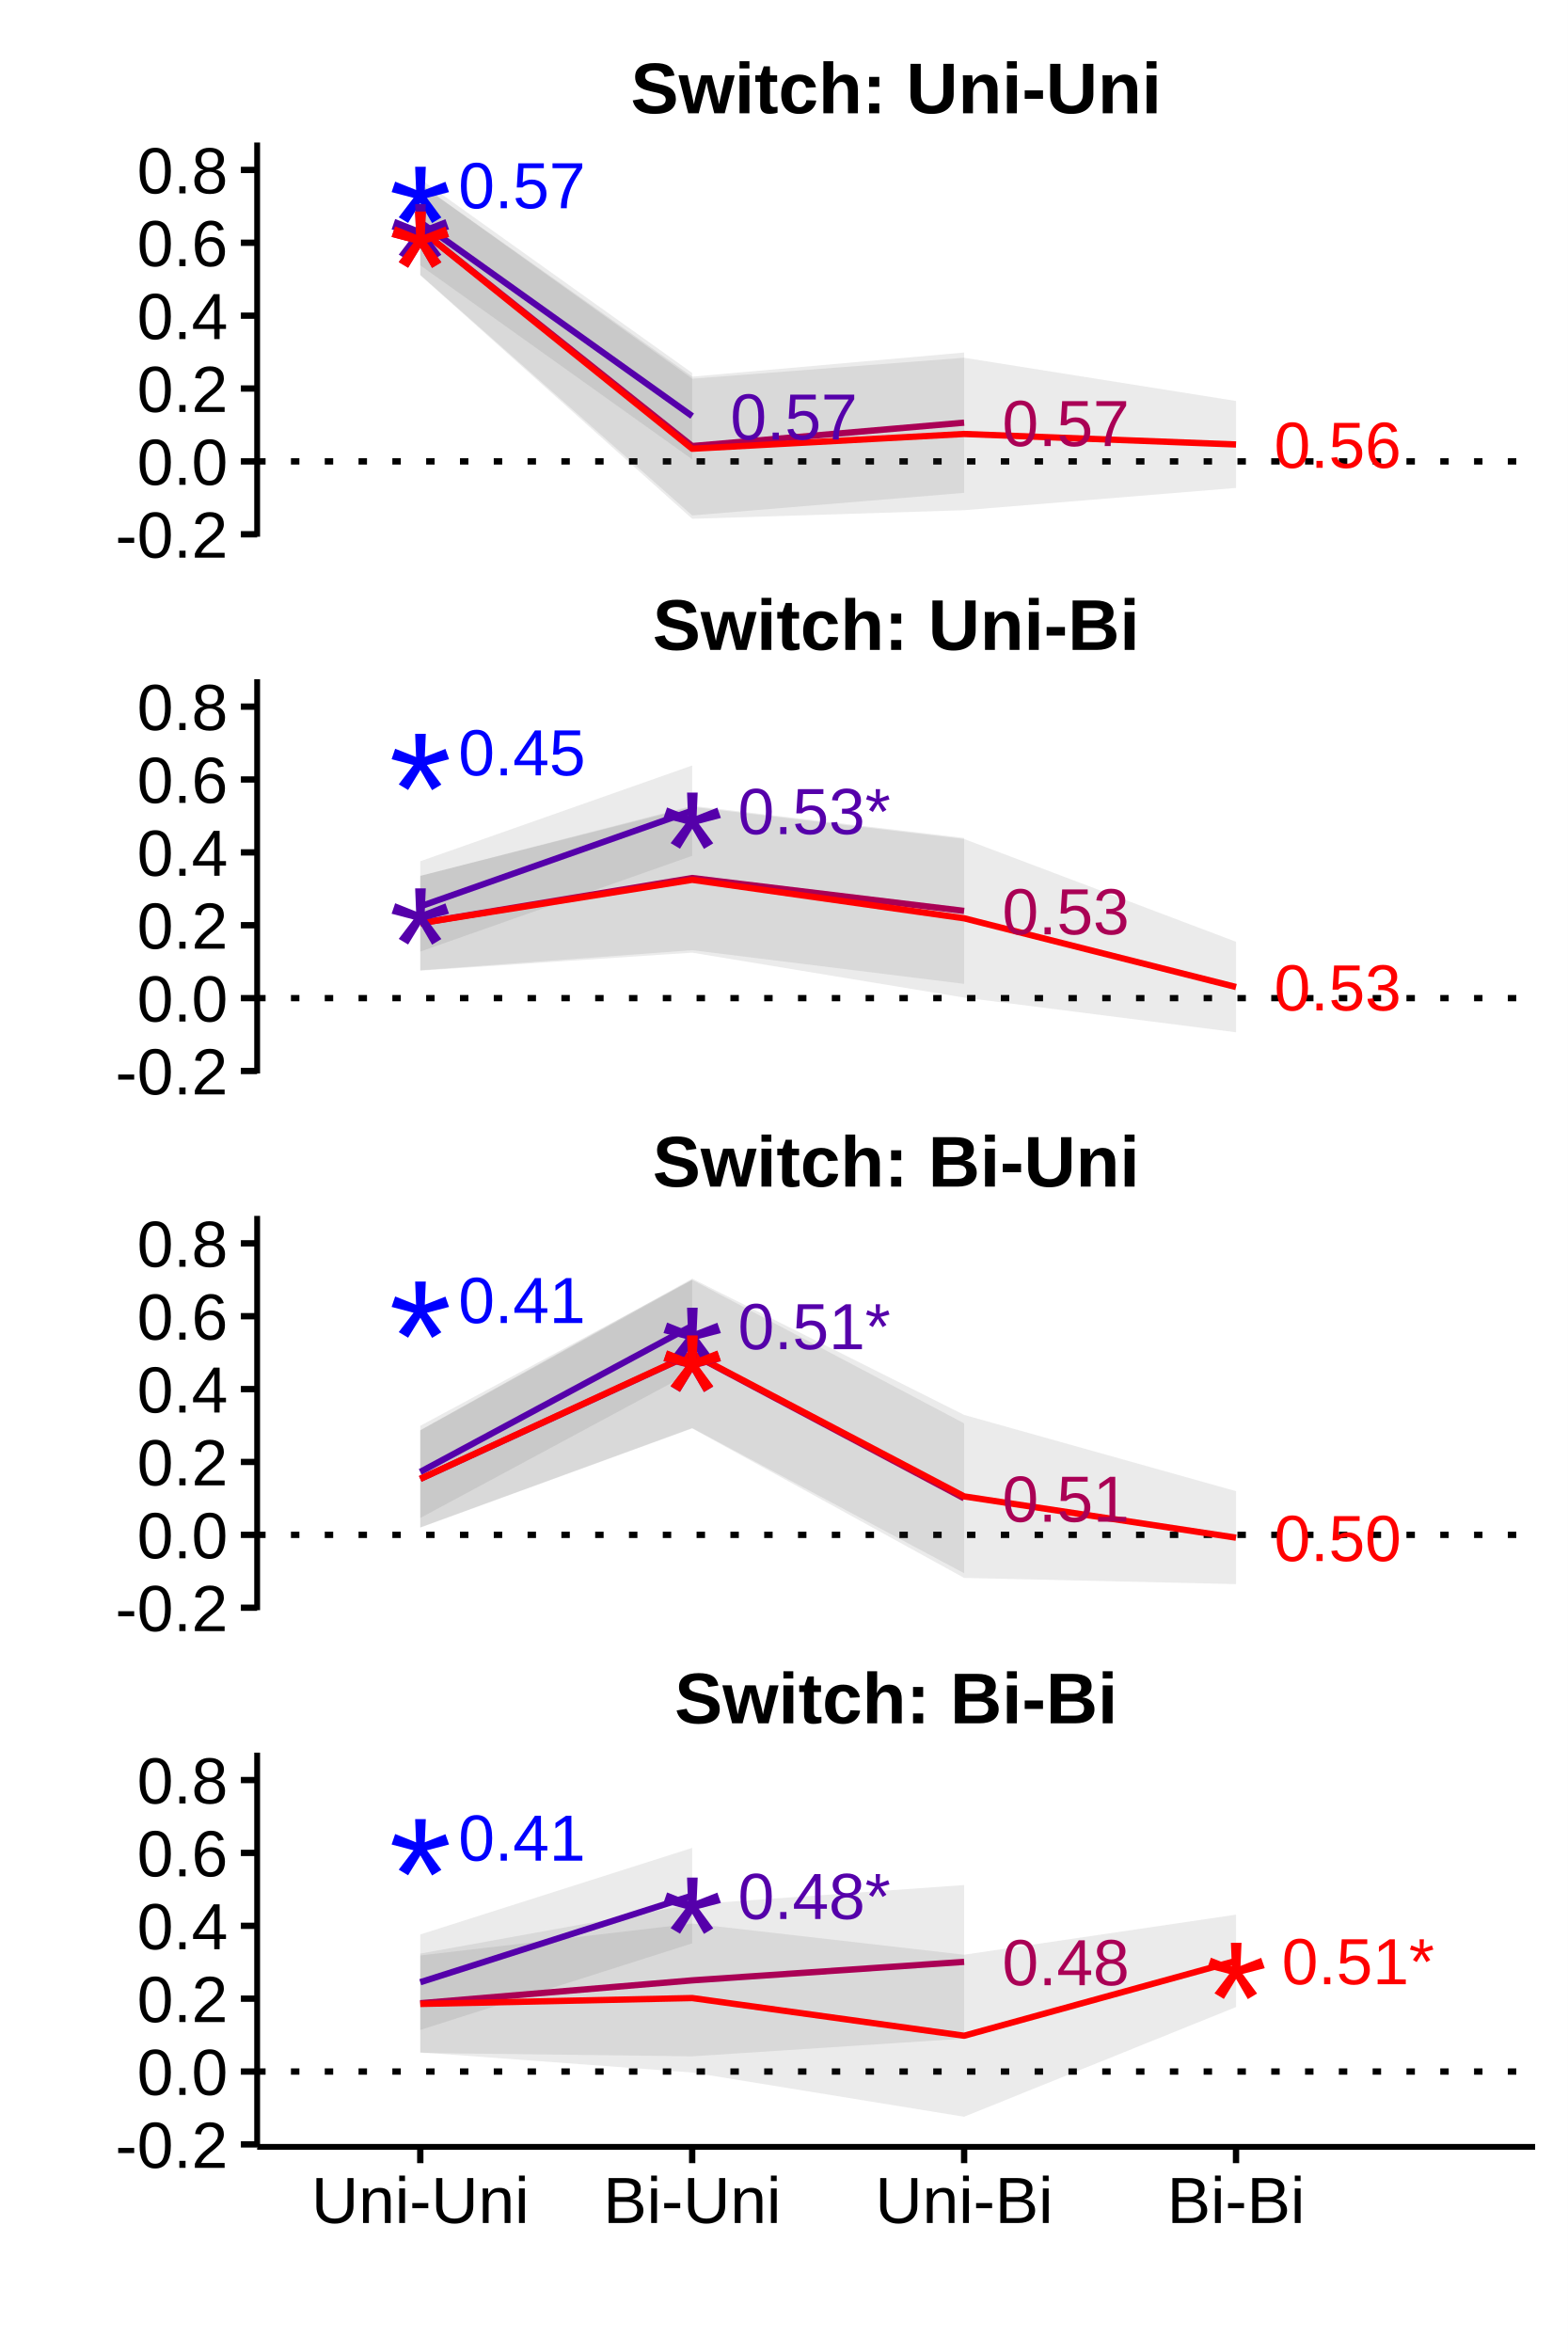
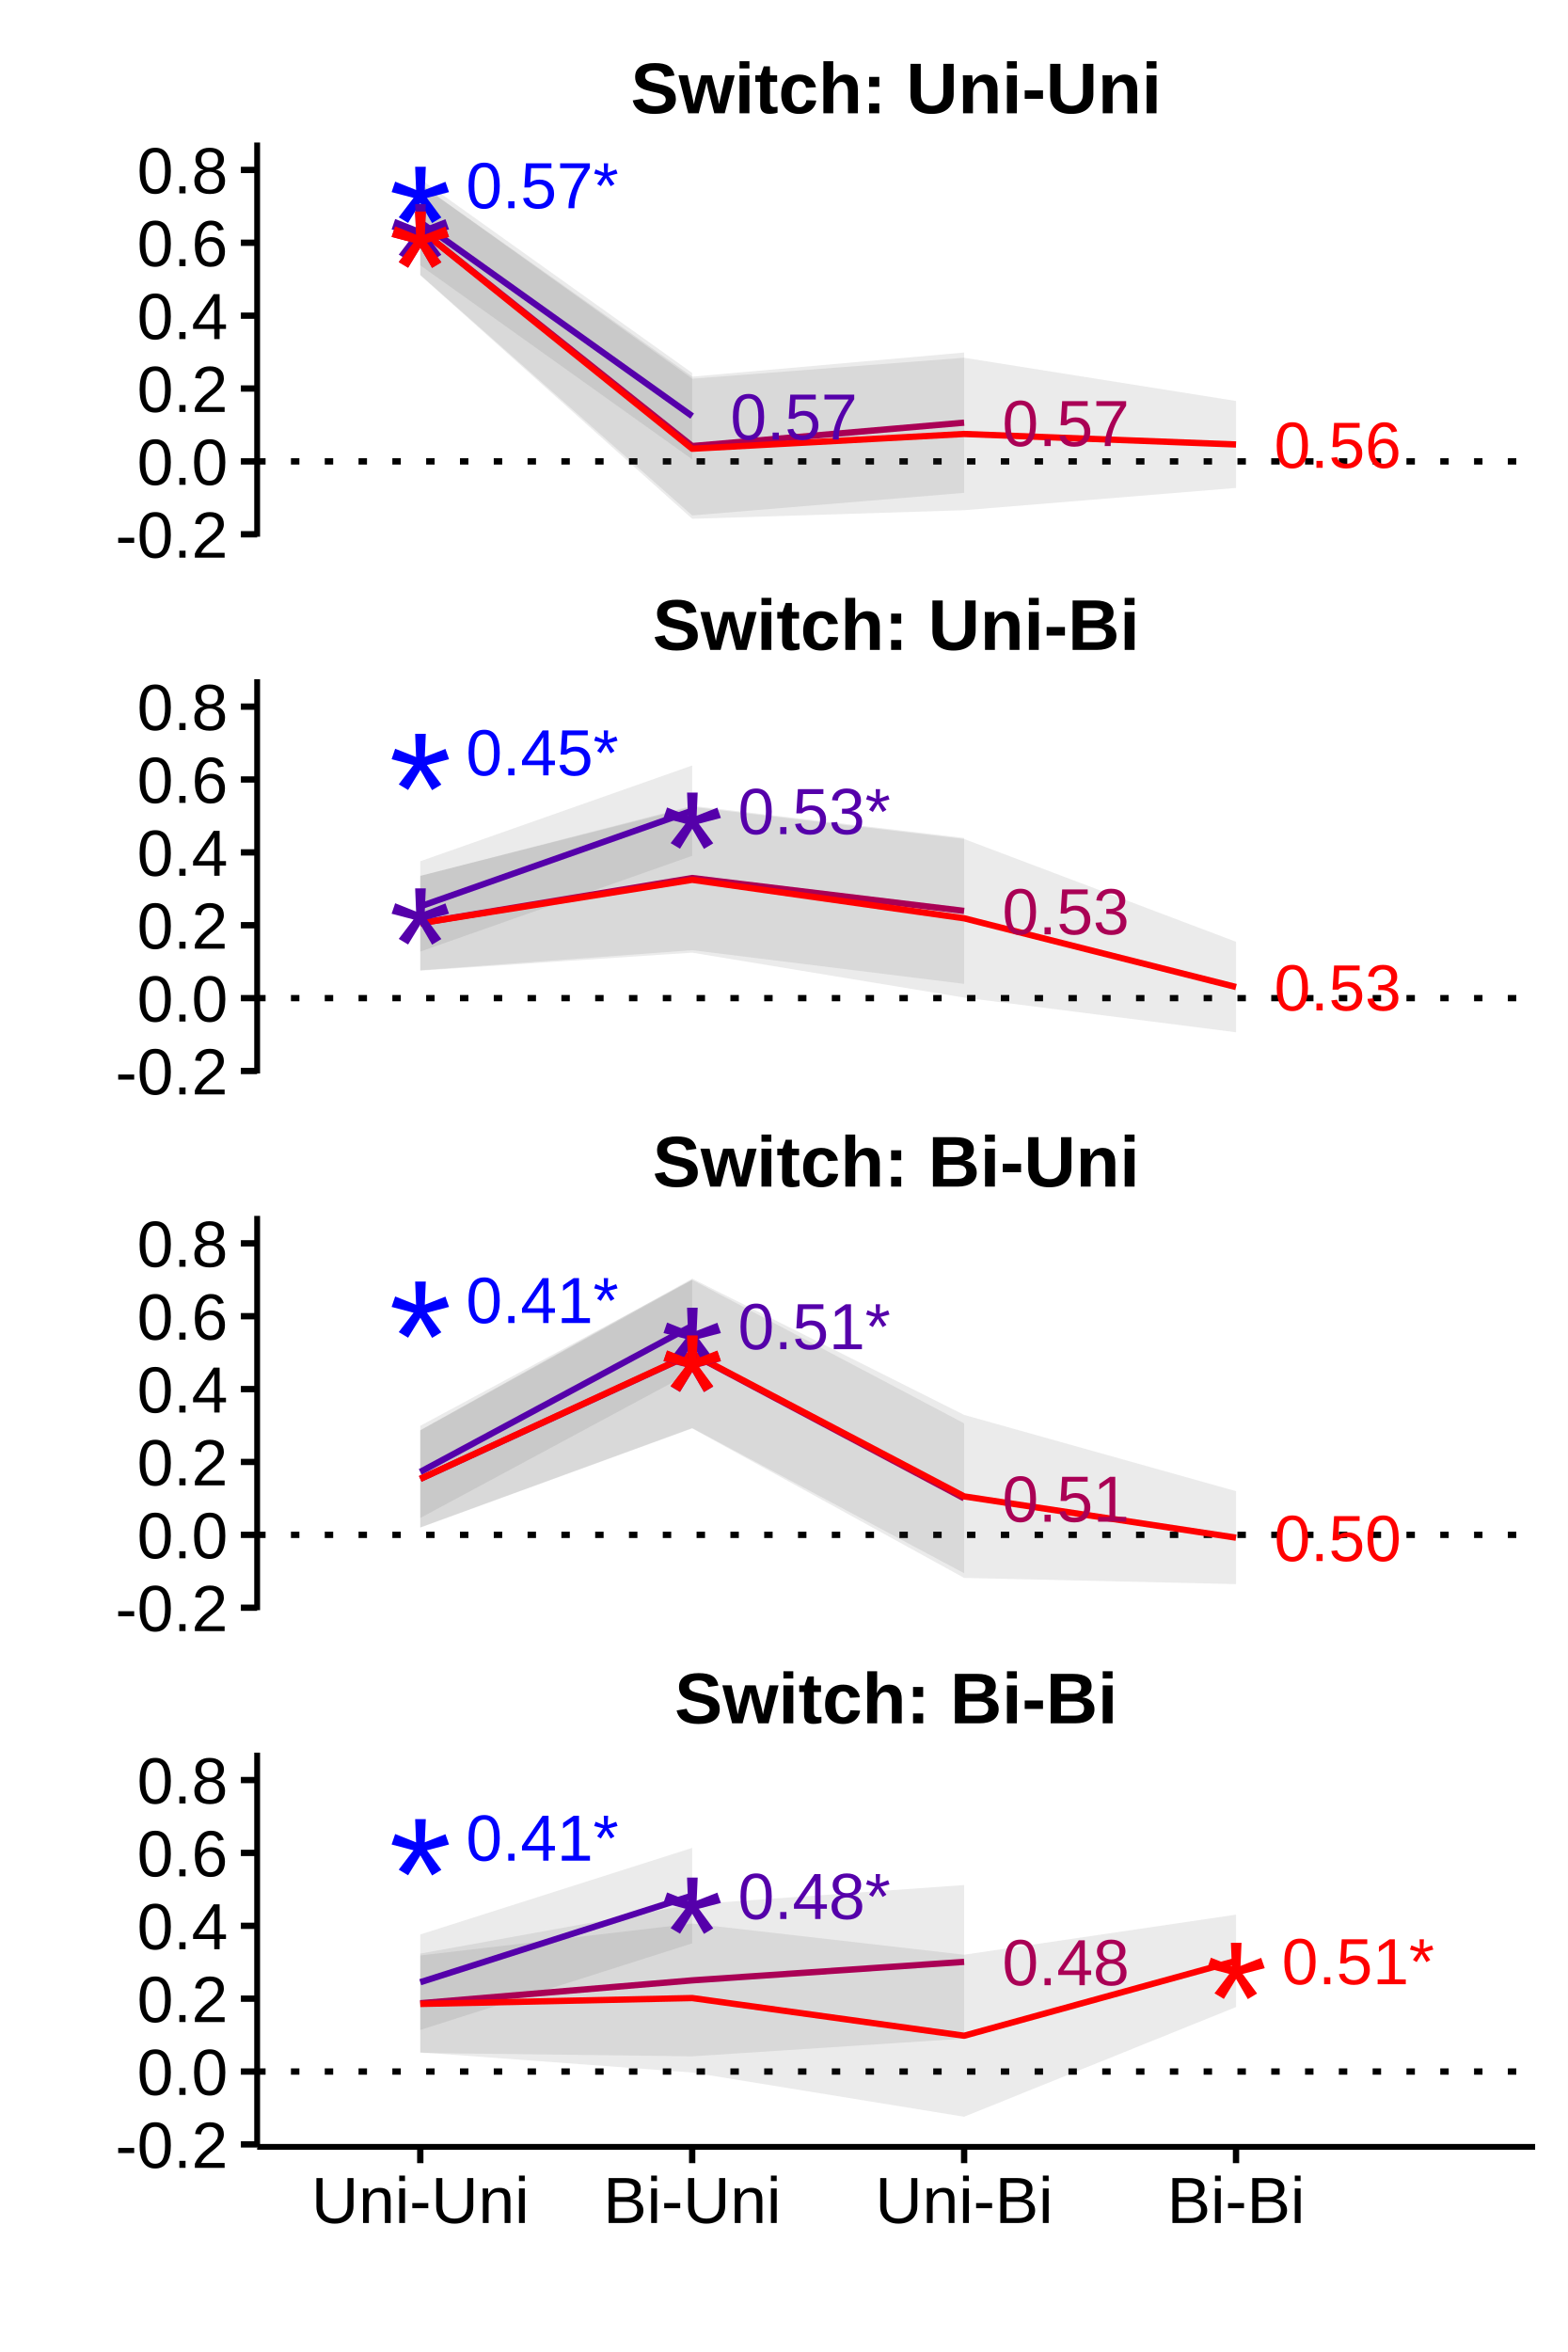
<svg xmlns="http://www.w3.org/2000/svg" width="288.00pt" height="432.00pt" viewBox="0 0 288.00 432.00">
  <g class="svglite">
    <defs>
      <style type="text/css">
    .svglite line, .svglite polyline, .svglite polygon, .svglite path, .svglite rect, .svglite circle {
      fill: none;
      stroke: #000000;
      stroke-linecap: round;
      stroke-linejoin: round;
      stroke-miterlimit: 10.00;
    }
    .svglite text {
      white-space: pre;
    }
    .svglite g.glyphgroup path {
      fill: inherit;
      stroke: none;
    }
  </style>
    </defs>
    <rect width="100%" height="100%" style="stroke: none; fill: #FFFFFF;" />
    <defs>
      <clipPath id="cpMC4wMHwyODguMDB8MC4wMHw0MzIuMDA=">
        <rect x="0.00" y="0.00" width="288.00" height="432.00" />
      </clipPath>
    </defs>
    <g clip-path="url(#cpMC4wMHwyODguMDB8MC4wMHw0MzIuMDA=)">
      <rect x="-0" y="0.00" width="288.00" height="432.00" style="stroke-width: 1.16; stroke: #FFFFFF; fill: #FFFFFF;" />
    </g>
    <defs>
      <clipPath id="cpNDcuMjR8MjgyLjAyfDI2LjE3fDk4LjU4">
        <rect x="47.24" y="26.17" width="234.79" height="72.41" />
      </clipPath>
    </defs>
    <g clip-path="url(#cpNDcuMjR8MjgyLjAyfDI2LjE3fDk4LjU4)">
      <rect x="47.24" y="26.17" width="234.79" height="72.41" style="stroke-width: 1.16; stroke: none; fill: #FFFFFF;" />
      <line x1="47.24" y1="84.75" x2="282.02" y2="84.75" style="stroke-width: 1.16; stroke-dasharray: 1.55,4.66; stroke-linecap: butt;" />
      <polygon points="77.21,29.46 77.21,38.45 " style="stroke-width: 0.00; stroke: none; stroke-linecap: butt; fill: #333333; fill-opacity: 0.10;" />
      <polygon points="77.21,32.88 127.16,68.50 127.16,84.36 77.21,48.73 " style="stroke-width: 0.00; stroke: none; stroke-linecap: butt; fill: #333333; fill-opacity: 0.10;" />
      <polyline points="77.21,32.88 127.16,68.50 " style="stroke-width: 1.16; stroke: none; stroke-linecap: butt;" />
      <polyline points="127.16,84.36 77.21,48.73 " style="stroke-width: 1.16; stroke: none; stroke-linecap: butt;" />
      <polygon points="77.21,33.84 127.16,69.18 177.12,64.75 177.12,90.52 127.16,94.67 77.21,50.50 " style="stroke-width: 0.00; stroke: none; stroke-linecap: butt; fill: #333333; fill-opacity: 0.10;" />
      <polyline points="77.21,33.84 127.16,69.18 177.12,64.75 " style="stroke-width: 1.16; stroke: none; stroke-linecap: butt;" />
      <polyline points="177.12,90.52 127.16,94.67 77.21,50.50 " style="stroke-width: 1.16; stroke: none; stroke-linecap: butt;" />
      <polygon points="77.21,33.82 127.16,69.56 177.12,65.71 227.07,73.65 227.07,89.62 177.12,93.71 127.16,95.29 77.21,50.56 " style="stroke-width: 0.00; stroke: none; stroke-linecap: butt; fill: #333333; fill-opacity: 0.10;" />
      <polyline points="77.21,33.82 127.16,69.56 177.12,65.71 227.07,73.65 " style="stroke-width: 1.16; stroke: none; stroke-linecap: butt;" />
      <polyline points="227.07,89.62 177.12,93.71 127.16,95.29 77.21,50.56 " style="stroke-width: 1.16; stroke: none; stroke-linecap: butt;" />
      <polyline points="77.21,40.80 127.16,76.43 " style="stroke-width: 1.16; stroke: #5500AA; stroke-linecap: butt;" />
      <polyline points="77.21,42.17 127.16,81.93 177.12,77.63 " style="stroke-width: 1.16; stroke: #AA0055; stroke-linecap: butt;" />
      <polyline points="77.21,42.19 127.16,82.42 177.12,79.71 227.07,81.64 " style="stroke-width: 1.16; stroke: #FF0000; stroke-linecap: butt;" />
-       <text x="84.21" y="38.25" style="font-size: 12.00px;fill: #0000FF; font-family: &quot;Arial&quot;;" textLength="23.34px" lengthAdjust="spacingAndGlyphs">0.57</text>
+       <text x="85.61" y="38.25" style="font-size: 12.00px;fill: #0000FF; font-family: &quot;Arial&quot;;" textLength="28.02px" lengthAdjust="spacingAndGlyphs">0.57*</text>
      <text x="134.17" y="80.73" style="font-size: 12.00px;fill: #5500AA; font-family: &quot;Arial&quot;;" textLength="23.34px" lengthAdjust="spacingAndGlyphs">0.57</text>
      <text x="184.12" y="81.93" style="font-size: 12.00px;fill: #AA0055; font-family: &quot;Arial&quot;;" textLength="23.34px" lengthAdjust="spacingAndGlyphs">0.57</text>
      <text x="234.08" y="85.93" style="font-size: 12.00px;fill: #FF0000; font-family: &quot;Arial&quot;;" textLength="23.34px" lengthAdjust="spacingAndGlyphs">0.56</text>
      <text x="77.21" y="50.91" text-anchor="middle" style="font-size: 29.48px;fill: #0000FF; font-family: &quot;Arial&quot;;" textLength="11.47px" lengthAdjust="spacingAndGlyphs">*</text>
      <text x="77.21" y="57.77" text-anchor="middle" style="font-size: 29.48px;fill: #5500AA; font-family: &quot;Arial&quot;;" textLength="11.47px" lengthAdjust="spacingAndGlyphs">*</text>
      <text x="77.21" y="59.13" text-anchor="middle" style="font-size: 29.48px;fill: #AA0055; font-family: &quot;Arial&quot;;" textLength="11.47px" lengthAdjust="spacingAndGlyphs">*</text>
      <text x="77.21" y="59.15" text-anchor="middle" style="font-size: 29.48px;fill: #FF0000; font-family: &quot;Arial&quot;;" textLength="11.47px" lengthAdjust="spacingAndGlyphs">*</text>
    </g>
    <g clip-path="url(#cpMC4wMHwyODguMDB8MC4wMHw0MzIuMDA=)">
</g>
    <defs>
      <clipPath id="cpNDcuMjR8MjgyLjAyfDEyNC43NXwxOTcuMTY=">
        <rect x="47.24" y="124.75" width="234.79" height="72.41" />
      </clipPath>
    </defs>
    <g clip-path="url(#cpNDcuMjR8MjgyLjAyfDEyNC43NXwxOTcuMTY=)">
      <rect x="47.24" y="124.75" width="234.79" height="72.41" style="stroke-width: 1.16; stroke: none; fill: #FFFFFF;" />
      <line x1="47.24" y1="183.33" x2="282.02" y2="183.33" style="stroke-width: 1.16; stroke-dasharray: 1.55,4.66; stroke-linecap: butt;" />
      <polygon points="77.21,133.02 77.21,143.20 " style="stroke-width: 0.00; stroke: none; stroke-linecap: butt; fill: #333333; fill-opacity: 0.10;" />
      <polygon points="77.21,158.19 127.16,140.60 127.16,157.19 77.21,174.78 " style="stroke-width: 0.00; stroke: none; stroke-linecap: butt; fill: #333333; fill-opacity: 0.10;" />
      <polyline points="77.21,158.19 127.16,140.60 " style="stroke-width: 1.16; stroke: none; stroke-linecap: butt;" />
      <polyline points="127.16,157.19 77.21,174.78 " style="stroke-width: 1.16; stroke: none; stroke-linecap: butt;" />
      <polygon points="77.21,160.89 127.16,148.02 177.12,153.91 177.12,180.71 127.16,174.52 77.21,178.22 " style="stroke-width: 0.00; stroke: none; stroke-linecap: butt; fill: #333333; fill-opacity: 0.10;" />
      <polyline points="77.21,160.89 127.16,148.02 177.12,153.91 " style="stroke-width: 1.16; stroke: none; stroke-linecap: butt;" />
      <polyline points="177.12,180.71 127.16,174.52 77.21,178.22 " style="stroke-width: 1.16; stroke: none; stroke-linecap: butt;" />
      <polygon points="77.21,160.86 127.16,148.21 177.12,154.10 227.07,172.98 227.07,189.60 177.12,183.23 127.16,174.98 77.21,178.28 " style="stroke-width: 0.00; stroke: none; stroke-linecap: butt; fill: #333333; fill-opacity: 0.10;" />
      <polyline points="77.21,160.86 127.16,148.21 177.12,154.10 227.07,172.98 " style="stroke-width: 1.16; stroke: none; stroke-linecap: butt;" />
      <polyline points="227.07,189.60 177.12,183.23 127.16,174.98 77.21,178.28 " style="stroke-width: 1.16; stroke: none; stroke-linecap: butt;" />
      <polyline points="77.21,166.48 127.16,148.90 " style="stroke-width: 1.16; stroke: #5500AA; stroke-linecap: butt;" />
      <polyline points="77.21,169.56 127.16,161.27 177.12,167.31 " style="stroke-width: 1.16; stroke: #AA0055; stroke-linecap: butt;" />
      <polyline points="77.21,169.57 127.16,161.60 177.12,168.67 227.07,181.29 " style="stroke-width: 1.16; stroke: #FF0000; stroke-linecap: butt;" />
-       <text x="84.21" y="142.41" style="font-size: 12.00px;fill: #0000FF; font-family: &quot;Arial&quot;;" textLength="23.34px" lengthAdjust="spacingAndGlyphs">0.45</text>
+       <text x="85.61" y="142.41" style="font-size: 12.00px;fill: #0000FF; font-family: &quot;Arial&quot;;" textLength="28.02px" lengthAdjust="spacingAndGlyphs">0.45*</text>
      <text x="135.57" y="153.20" style="font-size: 12.00px;fill: #5500AA; font-family: &quot;Arial&quot;;" textLength="28.02px" lengthAdjust="spacingAndGlyphs">0.53*</text>
      <text x="184.12" y="171.61" style="font-size: 12.00px;fill: #AA0055; font-family: &quot;Arial&quot;;" textLength="23.34px" lengthAdjust="spacingAndGlyphs">0.53</text>
      <text x="234.08" y="185.59" style="font-size: 12.00px;fill: #FF0000; font-family: &quot;Arial&quot;;" textLength="23.34px" lengthAdjust="spacingAndGlyphs">0.53</text>
      <text x="77.21" y="155.07" text-anchor="middle" style="font-size: 29.48px;fill: #0000FF; font-family: &quot;Arial&quot;;" textLength="11.47px" lengthAdjust="spacingAndGlyphs">*</text>
      <text x="77.21" y="183.45" text-anchor="middle" style="font-size: 29.48px;fill: #5500AA; font-family: &quot;Arial&quot;;" textLength="11.47px" lengthAdjust="spacingAndGlyphs">*</text>
      <text x="127.16" y="165.86" text-anchor="middle" style="font-size: 29.48px;fill: #5500AA; font-family: &quot;Arial&quot;;" textLength="11.47px" lengthAdjust="spacingAndGlyphs">*</text>
    </g>
    <g clip-path="url(#cpMC4wMHwyODguMDB8MC4wMHw0MzIuMDA=)">
</g>
    <defs>
      <clipPath id="cpNDcuMjR8MjgyLjAyfDIyMy4zM3wyOTUuNzQ=">
        <rect x="47.24" y="223.33" width="234.79" height="72.41" />
      </clipPath>
    </defs>
    <g clip-path="url(#cpNDcuMjR8MjgyLjAyfDIyMy4zM3wyOTUuNzQ=)">
      <rect x="47.24" y="223.33" width="234.79" height="72.41" style="stroke-width: 1.16; stroke: none; fill: #FFFFFF;" />
      <line x1="47.24" y1="281.91" x2="282.02" y2="281.91" style="stroke-width: 1.16; stroke-dasharray: 1.55,4.66; stroke-linecap: butt;" />
      <polygon points="77.21,233.43 77.21,243.98 " style="stroke-width: 0.00; stroke: none; stroke-linecap: butt; fill: #333333; fill-opacity: 0.10;" />
      <polygon points="77.21,261.88 127.16,235.04 127.16,251.97 77.21,278.81 " style="stroke-width: 0.00; stroke: none; stroke-linecap: butt; fill: #333333; fill-opacity: 0.10;" />
      <polyline points="77.21,261.88 127.16,235.04 " style="stroke-width: 1.16; stroke: none; stroke-linecap: butt;" />
      <polyline points="127.16,251.97 77.21,278.81 " style="stroke-width: 1.16; stroke: none; stroke-linecap: butt;" />
      <polygon points="77.21,262.73 127.16,235.08 177.12,261.43 177.12,288.96 127.16,262.30 77.21,280.54 " style="stroke-width: 0.00; stroke: none; stroke-linecap: butt; fill: #333333; fill-opacity: 0.10;" />
      <polyline points="77.21,262.73 127.16,235.08 177.12,261.43 " style="stroke-width: 1.16; stroke: none; stroke-linecap: butt;" />
      <polyline points="177.12,288.96 127.16,262.30 77.21,280.54 " style="stroke-width: 1.16; stroke: none; stroke-linecap: butt;" />
      <polygon points="77.21,262.68 127.16,234.85 177.12,259.88 227.07,273.89 227.07,290.96 177.12,289.82 127.16,262.36 77.21,280.58 " style="stroke-width: 0.00; stroke: none; stroke-linecap: butt; fill: #333333; fill-opacity: 0.10;" />
      <polyline points="77.21,262.68 127.16,234.85 177.12,259.88 227.07,273.89 " style="stroke-width: 1.16; stroke: none; stroke-linecap: butt;" />
      <polyline points="227.07,290.96 177.12,289.82 127.16,262.36 77.21,280.58 " style="stroke-width: 1.16; stroke: none; stroke-linecap: butt;" />
      <polyline points="77.21,270.35 127.16,243.51 " style="stroke-width: 1.16; stroke: #5500AA; stroke-linecap: butt;" />
      <polyline points="77.21,271.64 127.16,248.69 177.12,275.20 " style="stroke-width: 1.16; stroke: #AA0055; stroke-linecap: butt;" />
      <polyline points="77.21,271.63 127.16,248.61 177.12,274.85 227.07,282.43 " style="stroke-width: 1.16; stroke: #FF0000; stroke-linecap: butt;" />
-       <text x="84.21" y="243.00" style="font-size: 12.00px;fill: #0000FF; font-family: &quot;Arial&quot;;" textLength="23.34px" lengthAdjust="spacingAndGlyphs">0.41</text>
+       <text x="85.61" y="243.00" style="font-size: 12.00px;fill: #0000FF; font-family: &quot;Arial&quot;;" textLength="28.02px" lengthAdjust="spacingAndGlyphs">0.41*</text>
      <text x="135.57" y="247.81" style="font-size: 12.00px;fill: #5500AA; font-family: &quot;Arial&quot;;" textLength="28.02px" lengthAdjust="spacingAndGlyphs">0.51*</text>
      <text x="184.12" y="279.50" style="font-size: 12.00px;fill: #AA0055; font-family: &quot;Arial&quot;;" textLength="23.34px" lengthAdjust="spacingAndGlyphs">0.51</text>
      <text x="234.08" y="286.72" style="font-size: 12.00px;fill: #FF0000; font-family: &quot;Arial&quot;;" textLength="23.34px" lengthAdjust="spacingAndGlyphs">0.50</text>
      <text x="77.21" y="255.67" text-anchor="middle" style="font-size: 29.48px;fill: #0000FF; font-family: &quot;Arial&quot;;" textLength="11.47px" lengthAdjust="spacingAndGlyphs">*</text>
      <text x="127.16" y="260.47" text-anchor="middle" style="font-size: 29.48px;fill: #5500AA; font-family: &quot;Arial&quot;;" textLength="11.47px" lengthAdjust="spacingAndGlyphs">*</text>
      <text x="127.16" y="265.65" text-anchor="middle" style="font-size: 29.48px;fill: #AA0055; font-family: &quot;Arial&quot;;" textLength="11.47px" lengthAdjust="spacingAndGlyphs">*</text>
      <text x="127.16" y="265.57" text-anchor="middle" style="font-size: 29.48px;fill: #FF0000; font-family: &quot;Arial&quot;;" textLength="11.47px" lengthAdjust="spacingAndGlyphs">*</text>
    </g>
    <g clip-path="url(#cpMC4wMHwyODguMDB8MC4wMHw0MzIuMDA=)">
</g>
    <defs>
      <clipPath id="cpNDcuMjR8MjgyLjAyfDMyMS45MXwzOTQuMzI=">
        <rect x="47.24" y="321.91" width="234.79" height="72.41" />
      </clipPath>
    </defs>
    <g clip-path="url(#cpNDcuMjR8MjgyLjAyfDMyMS45MXwzOTQuMzI=)">
      <rect x="47.24" y="321.91" width="234.79" height="72.41" style="stroke-width: 1.16; stroke: none; fill: #FFFFFF;" />
      <line x1="47.24" y1="380.49" x2="282.02" y2="380.49" style="stroke-width: 1.16; stroke-dasharray: 1.55,4.66; stroke-linecap: butt;" />
      <polygon points="77.21,332.16 77.21,342.73 " style="stroke-width: 0.00; stroke: none; stroke-linecap: butt; fill: #333333; fill-opacity: 0.10;" />
      <polygon points="77.21,355.31 127.16,339.41 127.16,356.94 77.21,372.84 " style="stroke-width: 0.00; stroke: none; stroke-linecap: butt; fill: #333333; fill-opacity: 0.10;" />
      <polyline points="77.21,355.31 127.16,339.41 " style="stroke-width: 1.16; stroke: none; stroke-linecap: butt;" />
      <polyline points="127.16,356.94 77.21,372.84 " style="stroke-width: 1.16; stroke: none; stroke-linecap: butt;" />
      <polygon points="77.21,358.82 127.16,349.78 177.12,346.23 177.12,374.44 127.16,377.69 77.21,377.07 " style="stroke-width: 0.00; stroke: none; stroke-linecap: butt; fill: #333333; fill-opacity: 0.10;" />
      <polyline points="77.21,358.82 127.16,349.78 177.12,346.23 " style="stroke-width: 1.16; stroke: none; stroke-linecap: butt;" />
      <polyline points="177.12,374.44 127.16,377.69 77.21,377.07 " style="stroke-width: 1.16; stroke: none; stroke-linecap: butt;" />
      <polygon points="77.21,359.17 127.16,353.31 177.12,359.03 227.07,351.67 227.07,368.64 177.12,388.79 127.16,380.66 77.21,376.96 " style="stroke-width: 0.00; stroke: none; stroke-linecap: butt; fill: #333333; fill-opacity: 0.10;" />
      <polyline points="77.21,359.17 127.16,353.31 177.12,359.03 227.07,351.67 " style="stroke-width: 1.16; stroke: none; stroke-linecap: butt;" />
      <polyline points="227.07,368.64 177.12,388.79 127.16,380.66 77.21,376.96 " style="stroke-width: 1.16; stroke: none; stroke-linecap: butt;" />
      <polyline points="77.21,364.08 127.16,348.17 " style="stroke-width: 1.16; stroke: #5500AA; stroke-linecap: butt;" />
      <polyline points="77.21,367.94 127.16,363.74 177.12,360.34 " style="stroke-width: 1.16; stroke: #AA0055; stroke-linecap: butt;" />
      <polyline points="77.21,368.07 127.16,366.99 177.12,373.91 227.07,360.15 " style="stroke-width: 1.16; stroke: #FF0000; stroke-linecap: butt;" />
-       <text x="84.21" y="341.75" style="font-size: 12.00px;fill: #0000FF; font-family: &quot;Arial&quot;;" textLength="23.34px" lengthAdjust="spacingAndGlyphs">0.41</text>
+       <text x="85.61" y="341.75" style="font-size: 12.00px;fill: #0000FF; font-family: &quot;Arial&quot;;" textLength="28.02px" lengthAdjust="spacingAndGlyphs">0.41*</text>
      <text x="135.57" y="352.47" style="font-size: 12.00px;fill: #5500AA; font-family: &quot;Arial&quot;;" textLength="28.02px" lengthAdjust="spacingAndGlyphs">0.48*</text>
      <text x="184.12" y="364.63" style="font-size: 12.00px;fill: #AA0055; font-family: &quot;Arial&quot;;" textLength="23.34px" lengthAdjust="spacingAndGlyphs">0.48</text>
      <text x="235.48" y="364.45" style="font-size: 12.00px;fill: #FF0000; font-family: &quot;Arial&quot;;" textLength="28.02px" lengthAdjust="spacingAndGlyphs">0.51*</text>
      <text x="77.21" y="354.41" text-anchor="middle" style="font-size: 29.48px;fill: #0000FF; font-family: &quot;Arial&quot;;" textLength="11.47px" lengthAdjust="spacingAndGlyphs">*</text>
      <text x="127.16" y="365.14" text-anchor="middle" style="font-size: 29.48px;fill: #5500AA; font-family: &quot;Arial&quot;;" textLength="11.47px" lengthAdjust="spacingAndGlyphs">*</text>
      <text x="227.07" y="377.12" text-anchor="middle" style="font-size: 29.48px;fill: #FF0000; font-family: &quot;Arial&quot;;" textLength="11.47px" lengthAdjust="spacingAndGlyphs">*</text>
    </g>
    <g clip-path="url(#cpMC4wMHwyODguMDB8MC4wMHw0MzIuMDA=)">
</g>
    <defs>
      <clipPath id="cpNDcuMjR8MjgyLjAyfDMwMS43MnwzMjEuOTE=">
        <rect x="47.24" y="301.72" width="234.79" height="20.19" />
      </clipPath>
    </defs>
    <g clip-path="url(#cpNDcuMjR8MjgyLjAyfDMwMS43MnwzMjEuOTE=)">
      <rect x="47.24" y="301.72" width="234.79" height="20.19" style="stroke-width: 1.16; stroke: #FFFFFF; fill: #FFFFFF;" />
      <text x="164.63" y="316.53" text-anchor="middle" style="font-size: 13.20px; font-weight: bold; font-family: &quot;Arial&quot;;" textLength="81.30px" lengthAdjust="spacingAndGlyphs">Switch: Bi-Bi</text>
    </g>
    <g clip-path="url(#cpMC4wMHwyODguMDB8MC4wMHw0MzIuMDA=)">
</g>
    <defs>
      <clipPath id="cpNDcuMjR8MjgyLjAyfDIwMy4xNHwyMjMuMzM=">
        <rect x="47.24" y="203.14" width="234.79" height="20.19" />
      </clipPath>
    </defs>
    <g clip-path="url(#cpNDcuMjR8MjgyLjAyfDIwMy4xNHwyMjMuMzM=)">
      <rect x="47.24" y="203.14" width="234.79" height="20.19" style="stroke-width: 1.16; stroke: #FFFFFF; fill: #FFFFFF;" />
      <text x="164.63" y="217.95" text-anchor="middle" style="font-size: 13.20px; font-weight: bold; font-family: &quot;Arial&quot;;" textLength="89.36px" lengthAdjust="spacingAndGlyphs">Switch: Bi-Uni</text>
    </g>
    <g clip-path="url(#cpMC4wMHwyODguMDB8MC4wMHw0MzIuMDA=)">
</g>
    <defs>
      <clipPath id="cpNDcuMjR8MjgyLjAyfDEwNC41NnwxMjQuNzU=">
        <rect x="47.24" y="104.56" width="234.79" height="20.19" />
      </clipPath>
    </defs>
    <g clip-path="url(#cpNDcuMjR8MjgyLjAyfDEwNC41NnwxMjQuNzU=)">
      <rect x="47.24" y="104.56" width="234.79" height="20.19" style="stroke-width: 1.16; stroke: #FFFFFF; fill: #FFFFFF;" />
      <text x="164.63" y="119.37" text-anchor="middle" style="font-size: 13.20px; font-weight: bold; font-family: &quot;Arial&quot;;" textLength="89.36px" lengthAdjust="spacingAndGlyphs">Switch: Uni-Bi</text>
    </g>
    <g clip-path="url(#cpMC4wMHwyODguMDB8MC4wMHw0MzIuMDA=)">
</g>
    <defs>
      <clipPath id="cpNDcuMjR8MjgyLjAyfDUuOTh8MjYuMTc=">
        <rect x="47.24" y="5.98" width="234.79" height="20.19" />
      </clipPath>
    </defs>
    <g clip-path="url(#cpNDcuMjR8MjgyLjAyfDUuOTh8MjYuMTc=)">
      <rect x="47.24" y="5.98" width="234.79" height="20.19" style="stroke-width: 1.16; stroke: #FFFFFF; fill: #FFFFFF;" />
      <text x="164.63" y="20.80" text-anchor="middle" style="font-size: 13.20px; font-weight: bold; font-family: &quot;Arial&quot;;" textLength="97.42px" lengthAdjust="spacingAndGlyphs">Switch: Uni-Uni</text>
    </g>
    <g clip-path="url(#cpMC4wMHwyODguMDB8MC4wMHw0MzIuMDA=)">
      <polyline points="47.24,394.32 282.02,394.32 " style="stroke-width: 1.07; stroke-linecap: butt;" />
      <polyline points="77.21,397.31 77.21,394.32 " style="stroke-width: 1.16; stroke-linecap: butt;" />
      <polyline points="127.16,397.31 127.16,394.32 " style="stroke-width: 1.16; stroke-linecap: butt;" />
      <polyline points="177.12,397.31 177.12,394.32 " style="stroke-width: 1.16; stroke-linecap: butt;" />
      <polyline points="227.07,397.31 227.07,394.32 " style="stroke-width: 1.16; stroke-linecap: butt;" />
      <text x="77.21" y="408.30" text-anchor="middle" style="font-size: 12.00px; font-family: &quot;Arial&quot;;" textLength="40.03px" lengthAdjust="spacingAndGlyphs">Uni-Uni</text>
      <text x="127.16" y="408.30" text-anchor="middle" style="font-size: 12.00px; font-family: &quot;Arial&quot;;" textLength="32.69px" lengthAdjust="spacingAndGlyphs">Bi-Uni</text>
      <text x="177.12" y="408.30" text-anchor="middle" style="font-size: 12.00px; font-family: &quot;Arial&quot;;" textLength="32.69px" lengthAdjust="spacingAndGlyphs">Uni-Bi</text>
      <text x="227.07" y="408.30" text-anchor="middle" style="font-size: 12.00px; font-family: &quot;Arial&quot;;" textLength="25.34px" lengthAdjust="spacingAndGlyphs">Bi-Bi</text>
      <polyline points="47.24,98.58 47.24,26.17 " style="stroke-width: 1.07; stroke-linecap: butt;" />
      <text x="41.86" y="102.43" text-anchor="end" style="font-size: 12.00px; font-family: &quot;Arial&quot;;" textLength="20.67px" lengthAdjust="spacingAndGlyphs">-0.2</text>
      <text x="41.86" y="89.05" text-anchor="end" style="font-size: 12.00px; font-family: &quot;Arial&quot;;" textLength="16.67px" lengthAdjust="spacingAndGlyphs">0.0</text>
      <text x="41.86" y="75.66" text-anchor="end" style="font-size: 12.00px; font-family: &quot;Arial&quot;;" textLength="16.67px" lengthAdjust="spacingAndGlyphs">0.2</text>
      <text x="41.86" y="62.28" text-anchor="end" style="font-size: 12.00px; font-family: &quot;Arial&quot;;" textLength="16.67px" lengthAdjust="spacingAndGlyphs">0.4</text>
      <text x="41.86" y="48.89" text-anchor="end" style="font-size: 12.00px; font-family: &quot;Arial&quot;;" textLength="16.67px" lengthAdjust="spacingAndGlyphs">0.6</text>
      <text x="41.86" y="35.51" text-anchor="end" style="font-size: 12.00px; font-family: &quot;Arial&quot;;" textLength="16.67px" lengthAdjust="spacingAndGlyphs">0.8</text>
      <polyline points="44.25,98.13 47.24,98.13 " style="stroke-width: 1.16; stroke-linecap: butt;" />
      <polyline points="44.25,84.75 47.24,84.75 " style="stroke-width: 1.16; stroke-linecap: butt;" />
      <polyline points="44.25,71.36 47.24,71.36 " style="stroke-width: 1.16; stroke-linecap: butt;" />
      <polyline points="44.25,57.98 47.24,57.98 " style="stroke-width: 1.16; stroke-linecap: butt;" />
      <polyline points="44.25,44.59 47.24,44.59 " style="stroke-width: 1.16; stroke-linecap: butt;" />
      <polyline points="44.25,31.21 47.24,31.21 " style="stroke-width: 1.16; stroke-linecap: butt;" />
      <polyline points="47.24,197.16 47.24,124.75 " style="stroke-width: 1.07; stroke-linecap: butt;" />
      <text x="41.86" y="201.01" text-anchor="end" style="font-size: 12.00px; font-family: &quot;Arial&quot;;" textLength="20.67px" lengthAdjust="spacingAndGlyphs">-0.2</text>
      <text x="41.86" y="187.63" text-anchor="end" style="font-size: 12.00px; font-family: &quot;Arial&quot;;" textLength="16.67px" lengthAdjust="spacingAndGlyphs">0.0</text>
      <text x="41.86" y="174.24" text-anchor="end" style="font-size: 12.00px; font-family: &quot;Arial&quot;;" textLength="16.67px" lengthAdjust="spacingAndGlyphs">0.2</text>
      <text x="41.86" y="160.86" text-anchor="end" style="font-size: 12.00px; font-family: &quot;Arial&quot;;" textLength="16.67px" lengthAdjust="spacingAndGlyphs">0.4</text>
      <text x="41.86" y="147.47" text-anchor="end" style="font-size: 12.00px; font-family: &quot;Arial&quot;;" textLength="16.67px" lengthAdjust="spacingAndGlyphs">0.6</text>
      <text x="41.86" y="134.09" text-anchor="end" style="font-size: 12.00px; font-family: &quot;Arial&quot;;" textLength="16.67px" lengthAdjust="spacingAndGlyphs">0.8</text>
      <polyline points="44.25,196.71 47.24,196.71 " style="stroke-width: 1.16; stroke-linecap: butt;" />
      <polyline points="44.25,183.33 47.24,183.33 " style="stroke-width: 1.16; stroke-linecap: butt;" />
      <polyline points="44.25,169.94 47.24,169.94 " style="stroke-width: 1.16; stroke-linecap: butt;" />
      <polyline points="44.25,156.56 47.24,156.56 " style="stroke-width: 1.16; stroke-linecap: butt;" />
      <polyline points="44.25,143.17 47.24,143.17 " style="stroke-width: 1.16; stroke-linecap: butt;" />
      <polyline points="44.25,129.79 47.24,129.79 " style="stroke-width: 1.16; stroke-linecap: butt;" />
      <polyline points="47.24,295.74 47.24,223.33 " style="stroke-width: 1.07; stroke-linecap: butt;" />
      <text x="41.86" y="299.59" text-anchor="end" style="font-size: 12.00px; font-family: &quot;Arial&quot;;" textLength="20.67px" lengthAdjust="spacingAndGlyphs">-0.2</text>
      <text x="41.86" y="286.21" text-anchor="end" style="font-size: 12.00px; font-family: &quot;Arial&quot;;" textLength="16.67px" lengthAdjust="spacingAndGlyphs">0.0</text>
      <text x="41.86" y="272.82" text-anchor="end" style="font-size: 12.00px; font-family: &quot;Arial&quot;;" textLength="16.67px" lengthAdjust="spacingAndGlyphs">0.2</text>
      <text x="41.86" y="259.44" text-anchor="end" style="font-size: 12.00px; font-family: &quot;Arial&quot;;" textLength="16.67px" lengthAdjust="spacingAndGlyphs">0.4</text>
      <text x="41.86" y="246.05" text-anchor="end" style="font-size: 12.00px; font-family: &quot;Arial&quot;;" textLength="16.67px" lengthAdjust="spacingAndGlyphs">0.6</text>
      <text x="41.86" y="232.67" text-anchor="end" style="font-size: 12.00px; font-family: &quot;Arial&quot;;" textLength="16.67px" lengthAdjust="spacingAndGlyphs">0.8</text>
      <polyline points="44.25,295.29 47.24,295.29 " style="stroke-width: 1.16; stroke-linecap: butt;" />
      <polyline points="44.25,281.91 47.24,281.91 " style="stroke-width: 1.16; stroke-linecap: butt;" />
      <polyline points="44.25,268.52 47.24,268.52 " style="stroke-width: 1.16; stroke-linecap: butt;" />
      <polyline points="44.25,255.14 47.24,255.14 " style="stroke-width: 1.16; stroke-linecap: butt;" />
      <polyline points="44.25,241.75 47.24,241.75 " style="stroke-width: 1.16; stroke-linecap: butt;" />
      <polyline points="44.25,228.37 47.24,228.37 " style="stroke-width: 1.16; stroke-linecap: butt;" />
      <polyline points="47.24,394.32 47.24,321.91 " style="stroke-width: 1.07; stroke-linecap: butt;" />
      <text x="41.86" y="398.17" text-anchor="end" style="font-size: 12.00px; font-family: &quot;Arial&quot;;" textLength="20.67px" lengthAdjust="spacingAndGlyphs">-0.2</text>
      <text x="41.86" y="384.78" text-anchor="end" style="font-size: 12.00px; font-family: &quot;Arial&quot;;" textLength="16.67px" lengthAdjust="spacingAndGlyphs">0.0</text>
      <text x="41.86" y="371.40" text-anchor="end" style="font-size: 12.00px; font-family: &quot;Arial&quot;;" textLength="16.67px" lengthAdjust="spacingAndGlyphs">0.2</text>
      <text x="41.86" y="358.02" text-anchor="end" style="font-size: 12.00px; font-family: &quot;Arial&quot;;" textLength="16.67px" lengthAdjust="spacingAndGlyphs">0.4</text>
      <text x="41.86" y="344.63" text-anchor="end" style="font-size: 12.00px; font-family: &quot;Arial&quot;;" textLength="16.67px" lengthAdjust="spacingAndGlyphs">0.6</text>
      <text x="41.86" y="331.25" text-anchor="end" style="font-size: 12.00px; font-family: &quot;Arial&quot;;" textLength="16.67px" lengthAdjust="spacingAndGlyphs">0.8</text>
      <polyline points="44.25,393.87 47.24,393.87 " style="stroke-width: 1.16; stroke-linecap: butt;" />
      <polyline points="44.25,380.49 47.24,380.49 " style="stroke-width: 1.16; stroke-linecap: butt;" />
      <polyline points="44.25,367.10 47.24,367.10 " style="stroke-width: 1.16; stroke-linecap: butt;" />
      <polyline points="44.25,353.72 47.24,353.72 " style="stroke-width: 1.16; stroke-linecap: butt;" />
      <polyline points="44.25,340.33 47.24,340.33 " style="stroke-width: 1.16; stroke-linecap: butt;" />
      <polyline points="44.25,326.95 47.24,326.95 " style="stroke-width: 1.16; stroke-linecap: butt;" />
    </g>
  </g>
</svg>
